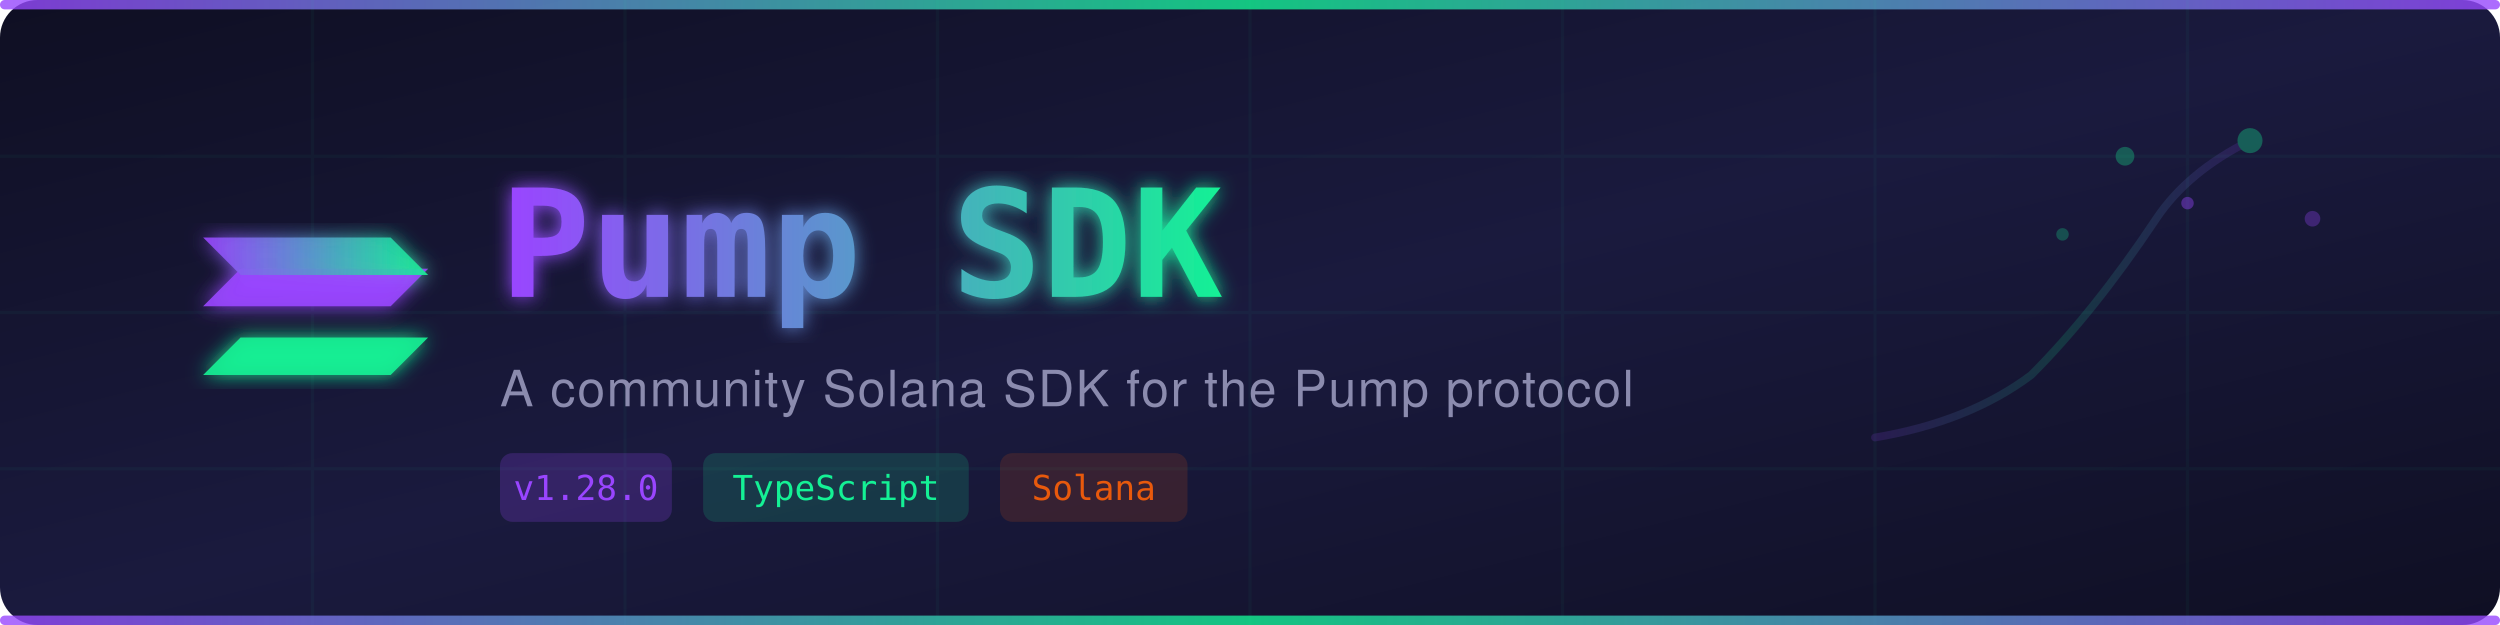
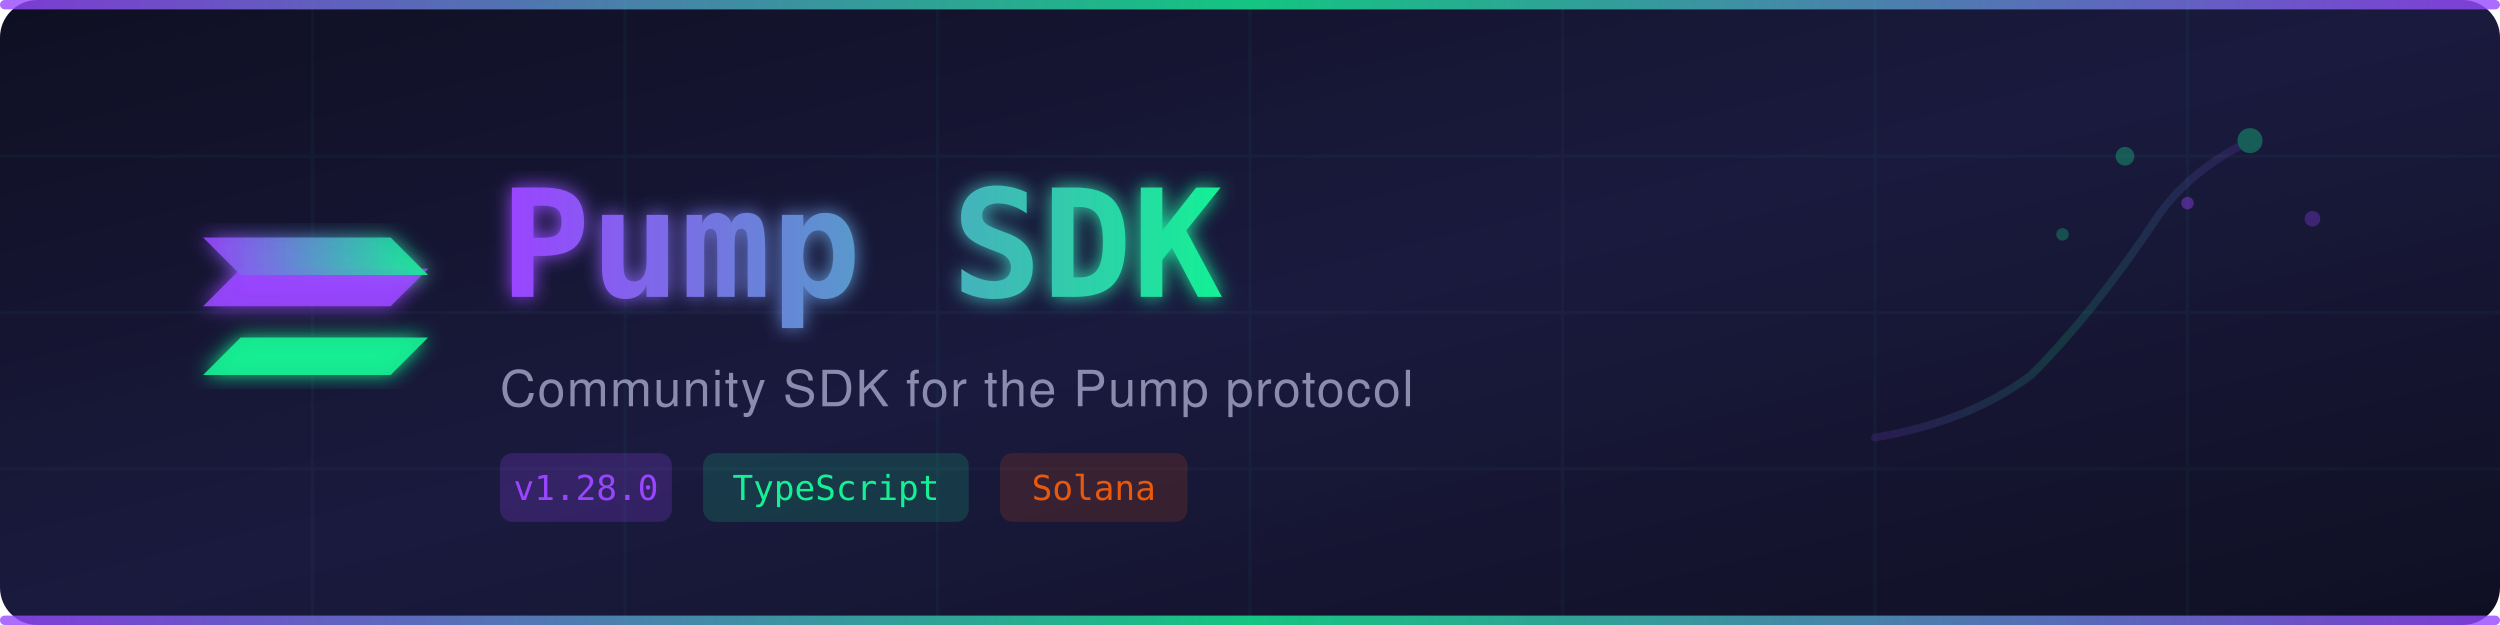
<svg xmlns="http://www.w3.org/2000/svg" viewBox="0 0 800 200" fill="none">
  <defs>
    <linearGradient id="bg" x1="0%" y1="0%" x2="100%" y2="100%">
      <stop offset="0%" style="stop-color:#0f0f23;stop-opacity:1" />
      <stop offset="50%" style="stop-color:#1a1a3e;stop-opacity:1" />
      <stop offset="100%" style="stop-color:#0f0f23;stop-opacity:1" />
    </linearGradient>
    <linearGradient id="accent" x1="0%" y1="0%" x2="100%" y2="0%">
      <stop offset="0%" style="stop-color:#9945FF" />
      <stop offset="50%" style="stop-color:#14F195" />
      <stop offset="100%" style="stop-color:#9945FF" />
    </linearGradient>
    <linearGradient id="textGrad" x1="0%" y1="0%" x2="100%" y2="0%">
      <stop offset="0%" style="stop-color:#9945FF" />
      <stop offset="100%" style="stop-color:#14F195" />
    </linearGradient>
    <filter id="glow">
      <feGaussianBlur stdDeviation="3" result="blur" />
      <feMerge>
        <feMergeNode in="blur" />
        <feMergeNode in="SourceGraphic" />
      </feMerge>
    </filter>
  </defs>
  <rect width="800" height="200" rx="12" fill="url(#bg)" />
  <rect x="0" y="0" width="800" height="3" rx="1.5" fill="url(#accent)" opacity="0.8" />
  <g opacity="0.04" stroke="#14F195">
    <line x1="100" y1="0" x2="100" y2="200" stroke-width="1" />
    <line x1="200" y1="0" x2="200" y2="200" stroke-width="1" />
    <line x1="300" y1="0" x2="300" y2="200" stroke-width="1" />
    <line x1="400" y1="0" x2="400" y2="200" stroke-width="1" />
    <line x1="500" y1="0" x2="500" y2="200" stroke-width="1" />
    <line x1="600" y1="0" x2="600" y2="200" stroke-width="1" />
    <line x1="700" y1="0" x2="700" y2="200" stroke-width="1" />
    <line x1="0" y1="50" x2="800" y2="50" stroke-width="1" />
    <line x1="0" y1="100" x2="800" y2="100" stroke-width="1" />
    <line x1="0" y1="150" x2="800" y2="150" stroke-width="1" />
  </g>
  <g transform="translate(65, 60)" filter="url(#glow)">
    <path d="M0 60 L12 48 L72 48 L60 60 Z" fill="#14F195" opacity="0.9" />
    <path d="M0 38 L12 26 L72 26 L60 38 Z" fill="#9945FF" opacity="0.9" />
    <path d="M0 16 L12 28 L72 28 L60 16 Z" fill="url(#textGrad)" opacity="0.9" />
  </g>
  <text x="160" y="95" font-family="'SF Mono', 'Fira Code', 'Cascadia Code', monospace" font-size="48" font-weight="800" fill="url(#textGrad)" filter="url(#glow)">Pump SDK</text>
-   <text x="160" y="130" font-family="-apple-system, BlinkMacSystemFont, 'Segoe UI', Helvetica, Arial, sans-serif" font-size="16" fill="#8b8bae" letter-spacing="0.5">A community Solana SDK for the Pump protocol</text>
+   <text x="160" y="130" font-family="-apple-system, BlinkMacSystemFont, 'Segoe UI', Helvetica, Arial, sans-serif" font-size="16" fill="#8b8bae" letter-spacing="0.5">Community SDK for the Pump protocol</text>
  <g transform="translate(160, 145)">
    <rect width="55" height="22" rx="4" fill="#9945FF" opacity="0.2" />
    <text x="27.5" y="15" font-family="monospace" font-size="11" fill="#9945FF" text-anchor="middle">v1.28.0</text>
  </g>
  <g transform="translate(225, 145)">
    <rect width="85" height="22" rx="4" fill="#14F195" opacity="0.15" />
    <text x="42.5" y="15" font-family="monospace" font-size="11" fill="#14F195" text-anchor="middle">TypeScript</text>
  </g>
  <g transform="translate(320, 145)">
    <rect width="60" height="22" rx="4" fill="#E8590C" opacity="0.15" />
    <text x="30" y="15" font-family="monospace" font-size="11" fill="#E8590C" text-anchor="middle">Solana</text>
  </g>
  <circle cx="680" cy="50" r="3" fill="#14F195" opacity="0.3" />
  <circle cx="700" cy="65" r="2" fill="#9945FF" opacity="0.4" />
  <circle cx="720" cy="45" r="4" fill="#14F195" opacity="0.2" />
  <circle cx="740" cy="70" r="2.5" fill="#9945FF" opacity="0.3" />
  <circle cx="660" cy="75" r="2" fill="#14F195" opacity="0.25" />
  <g transform="translate(600, 40)" opacity="0.15">
    <path d="M0 100 Q30 95 50 80 Q70 60 90 30 Q100 15 120 5" stroke="url(#accent)" stroke-width="2.5" fill="none" stroke-linecap="round" />
    <circle cx="120" cy="5" r="4" fill="#14F195" />
  </g>
  <rect x="0" y="197" width="800" height="3" rx="1.5" fill="url(#accent)" opacity="0.8" />
</svg>
